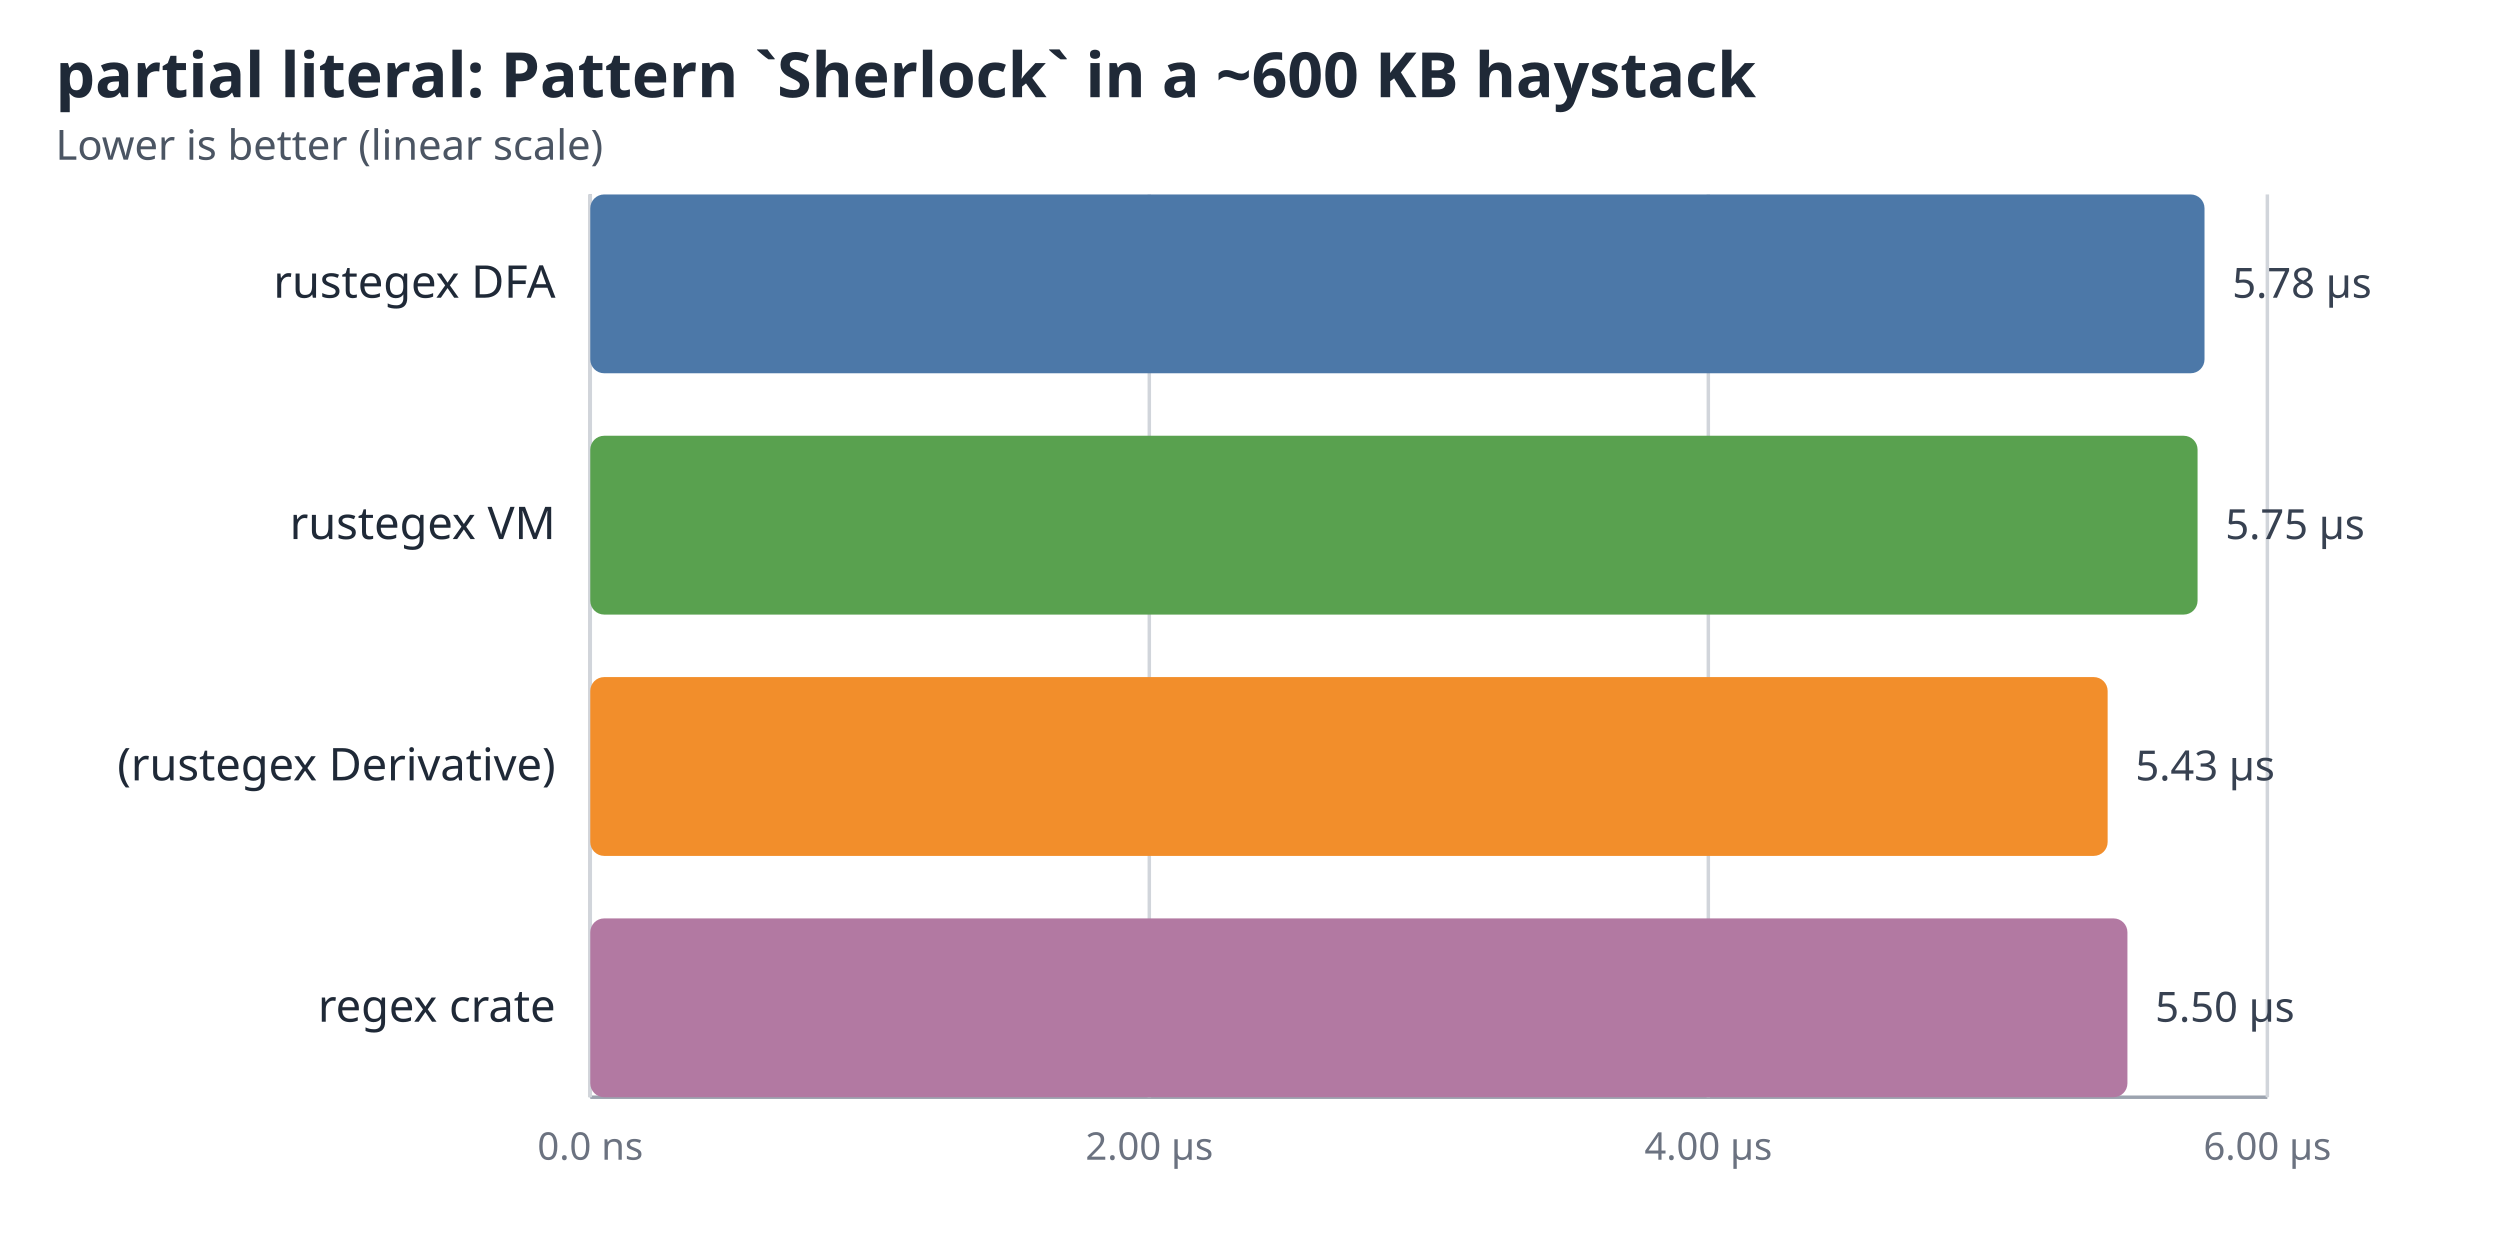
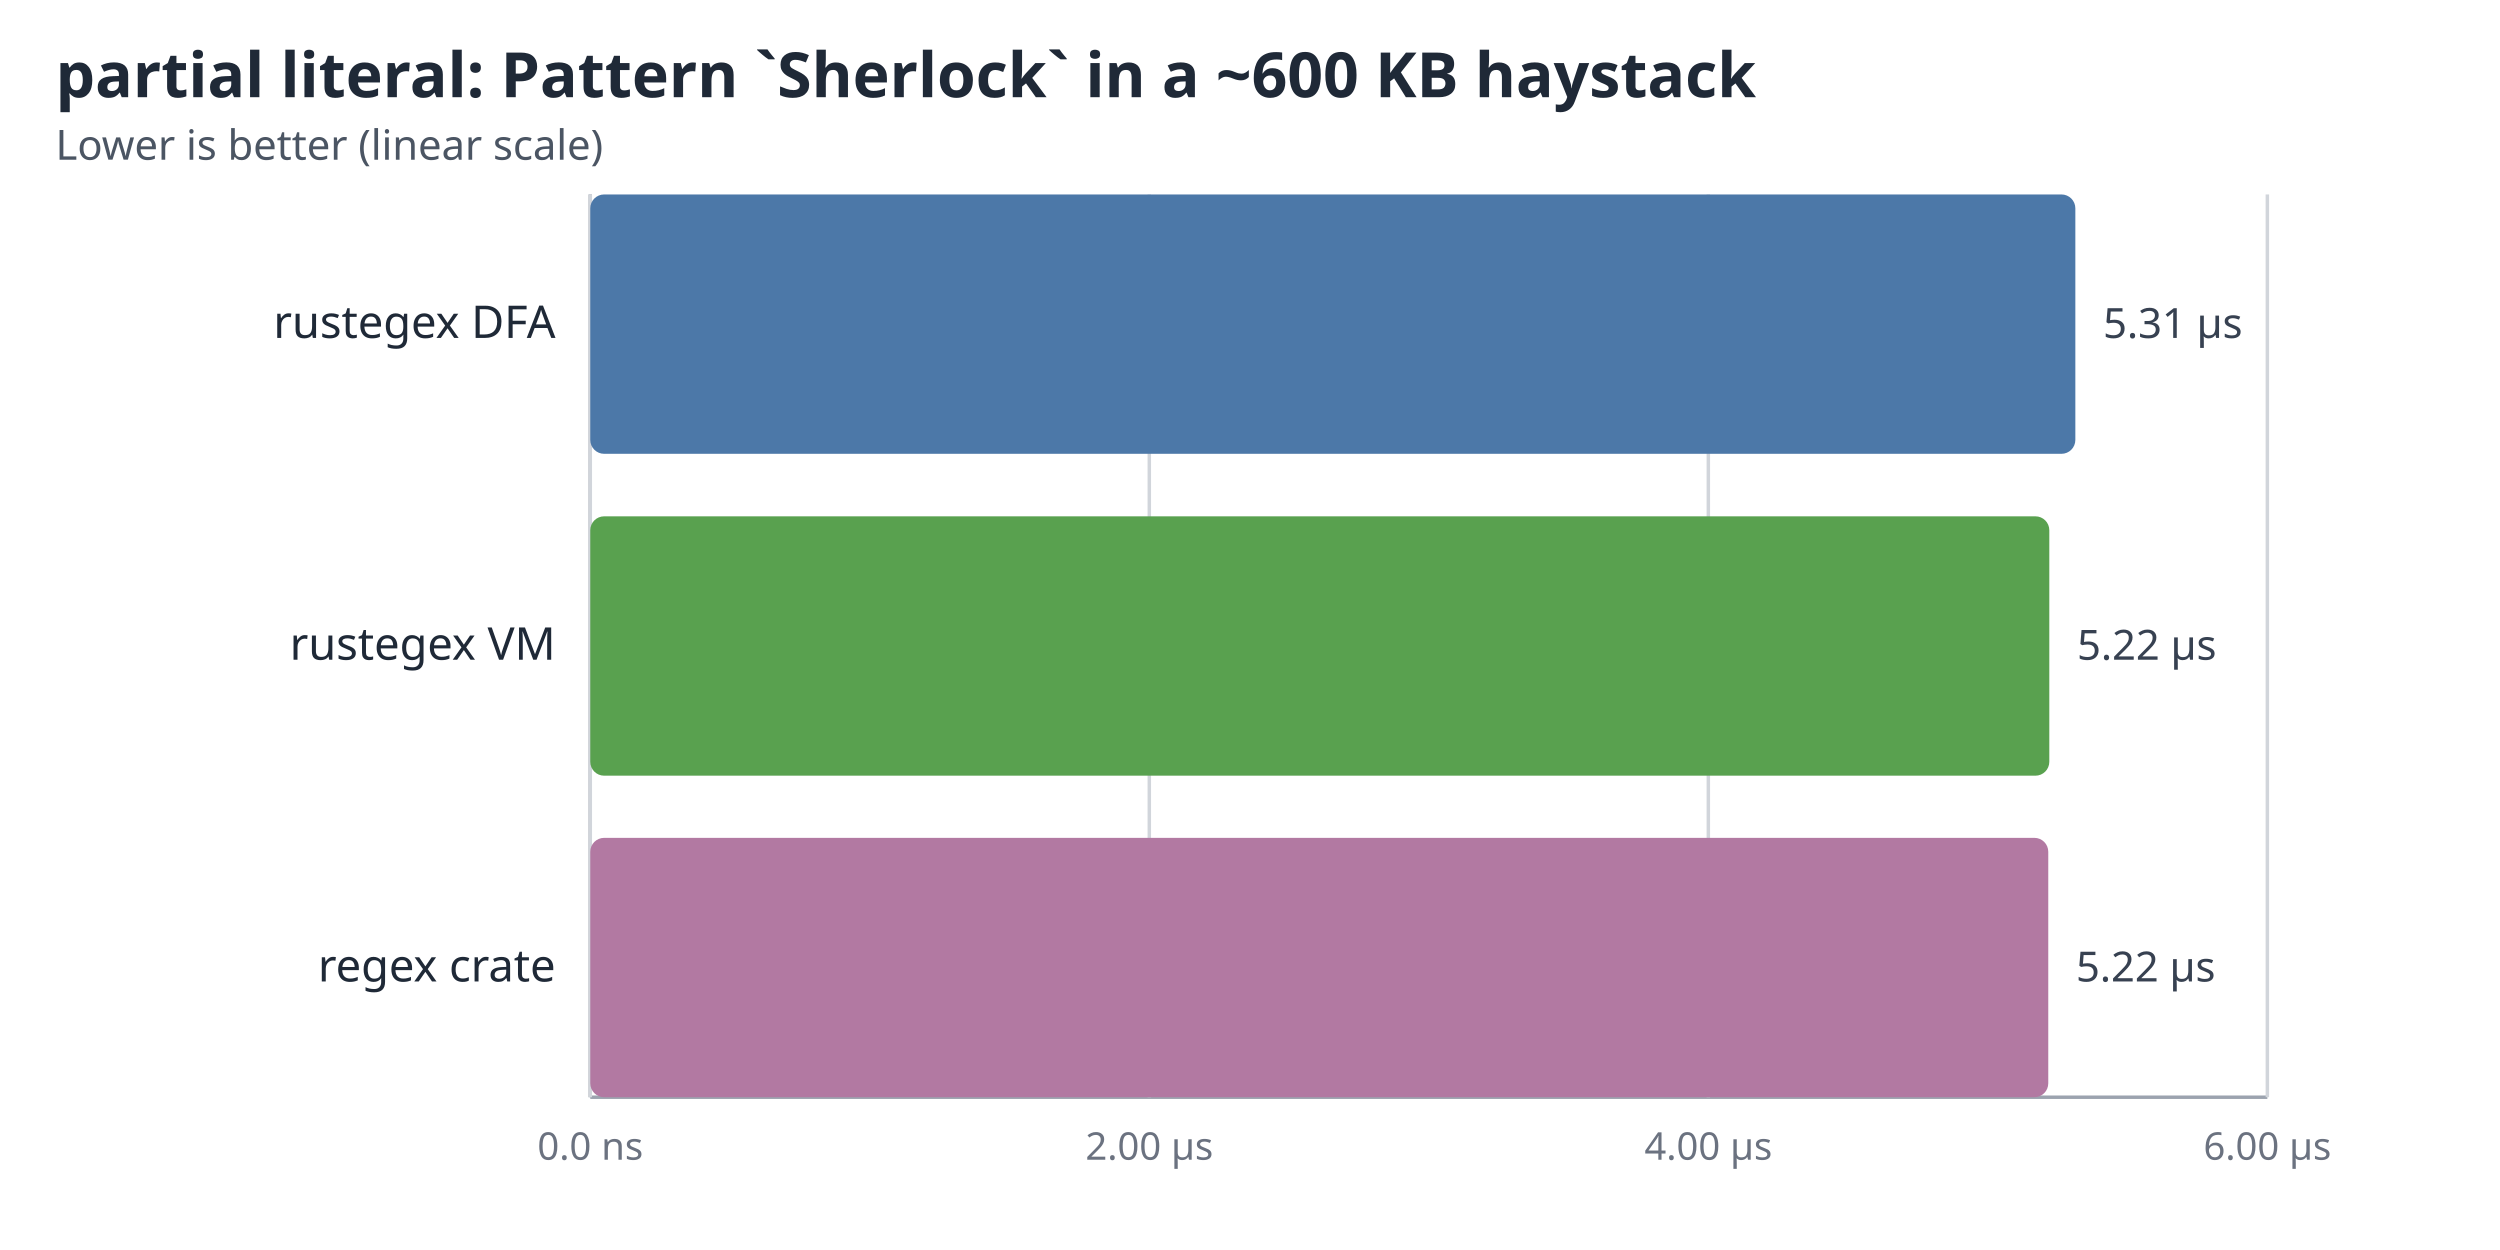
<svg xmlns="http://www.w3.org/2000/svg" width="720" height="360" viewBox="0 0 720 360">
  <rect width="100%" height="100%" fill="#ffffff" />
  <style>text { font-family: ui-sans-serif, system-ui, sans-serif; fill: #1f2937; }.title { font-size: 18px; font-weight: 700; }.subtitle { font-size: 12px; fill: #4b5563; }.label { font-size: 13px; }.value { font-size: 12px; fill: #374151; }.axis { stroke: #9ca3af; stroke-width: 1; }.tick { stroke: #d1d5db; stroke-width: 1; }.tick-label { font-size: 11px; fill: #6b7280; }</style>
  <text class="title" x="16" y="28">partial literal: Pattern `Sherlock` in a ~600 KB haystack</text>
  <text class="subtitle" x="16" y="46">Lower is better (linear scale)</text>
  <line class="axis" x1="170" y1="316" x2="653" y2="316" />
  <line class="axis" x1="170" y1="56" x2="170" y2="316" />
  <line class="tick" x1="170.0" y1="56" x2="170.0" y2="316" />
  <text class="tick-label" x="170.0" y="334" text-anchor="middle">0.0 ns</text>
  <line class="tick" x1="331.0" y1="56" x2="331.0" y2="316" />
  <text class="tick-label" x="331.0" y="334" text-anchor="middle">2.00 µs</text>
  <line class="tick" x1="492.0" y1="56" x2="492.0" y2="316" />
  <text class="tick-label" x="492.0" y="334" text-anchor="middle">4.00 µs</text>
  <line class="tick" x1="653.0" y1="56" x2="653.0" y2="316" />
  <text class="tick-label" x="653.0" y="334" text-anchor="middle">6.00 µs</text>
-   <rect x="170.0" y="56.0" width="464.9" height="51.5" fill="#4c78a8" rx="4" />
-   <text class="label" x="160" y="85.75" text-anchor="end">rustegex DFA</text>
-   <text class="value" x="642.9" y="85.75">5.78 µs</text>
-   <rect x="170.0" y="125.5" width="462.9" height="51.5" fill="#59a14f" rx="4" />
-   <text class="label" x="160" y="155.25" text-anchor="end">rustegex VM</text>
-   <text class="value" x="640.9" y="155.25">5.75 µs</text>
-   <rect x="170.0" y="195.0" width="437.0" height="51.5" fill="#f28e2b" rx="4" />
-   <text class="label" x="160" y="224.75" text-anchor="end">(rustegex Derivative)</text>
-   <text class="value" x="615.0" y="224.75">5.43 µs</text>
-   <rect x="170.0" y="264.5" width="442.7" height="51.5" fill="#b279a2" rx="4" />
-   <text class="label" x="160" y="294.25" text-anchor="end">regex crate</text>
-   <text class="value" x="620.7" y="294.25">5.50 µs</text>
+   <rect x="170.0" y="56.0" width="427.7" height="74.7" fill="#4c78a8" rx="4" />
+   <text class="label" x="160" y="97.333" text-anchor="end">rustegex DFA</text>
+   <text class="value" x="605.7" y="97.333">5.31 µs</text>
+   <rect x="170.0" y="148.7" width="420.2" height="74.7" fill="#59a14f" rx="4" />
+   <text class="label" x="160" y="190" text-anchor="end">rustegex VM</text>
+   <text class="value" x="598.2" y="190">5.22 µs</text>
+   <rect x="170.0" y="241.3" width="419.9" height="74.7" fill="#b279a2" rx="4" />
+   <text class="label" x="160" y="282.667" text-anchor="end">regex crate</text>
+   <text class="value" x="597.9" y="282.667">5.22 µs</text>
</svg>
